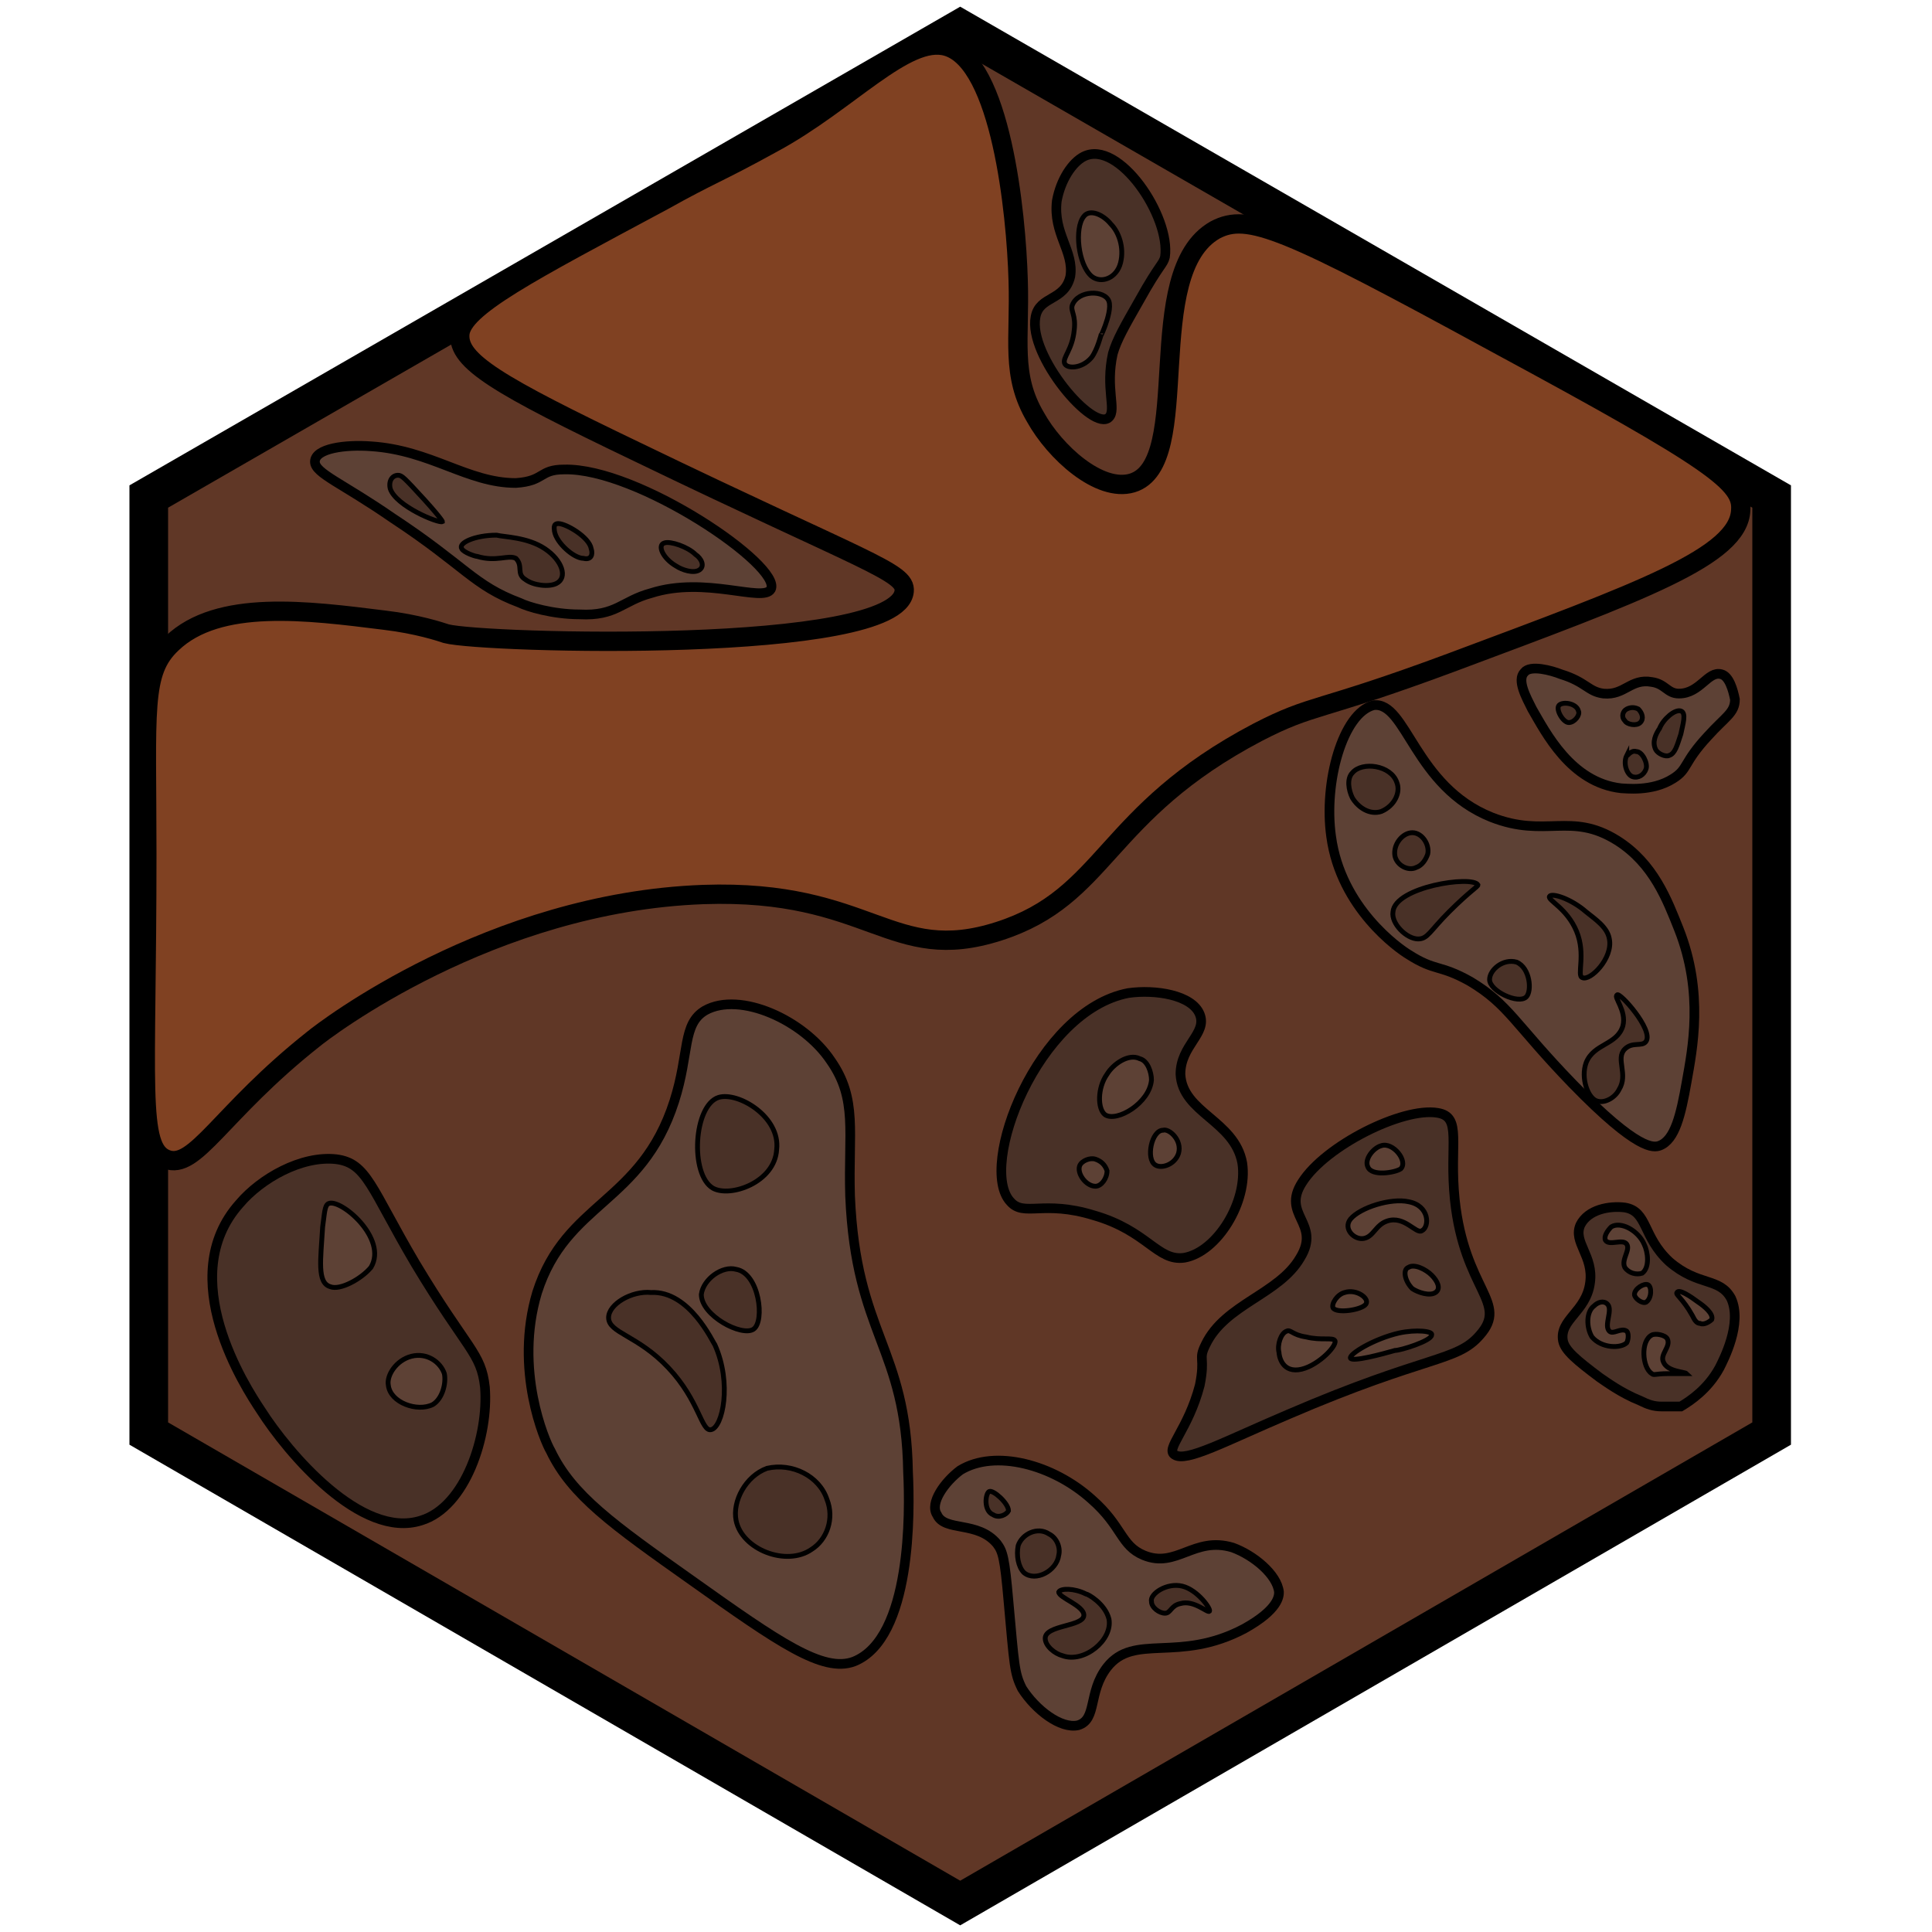
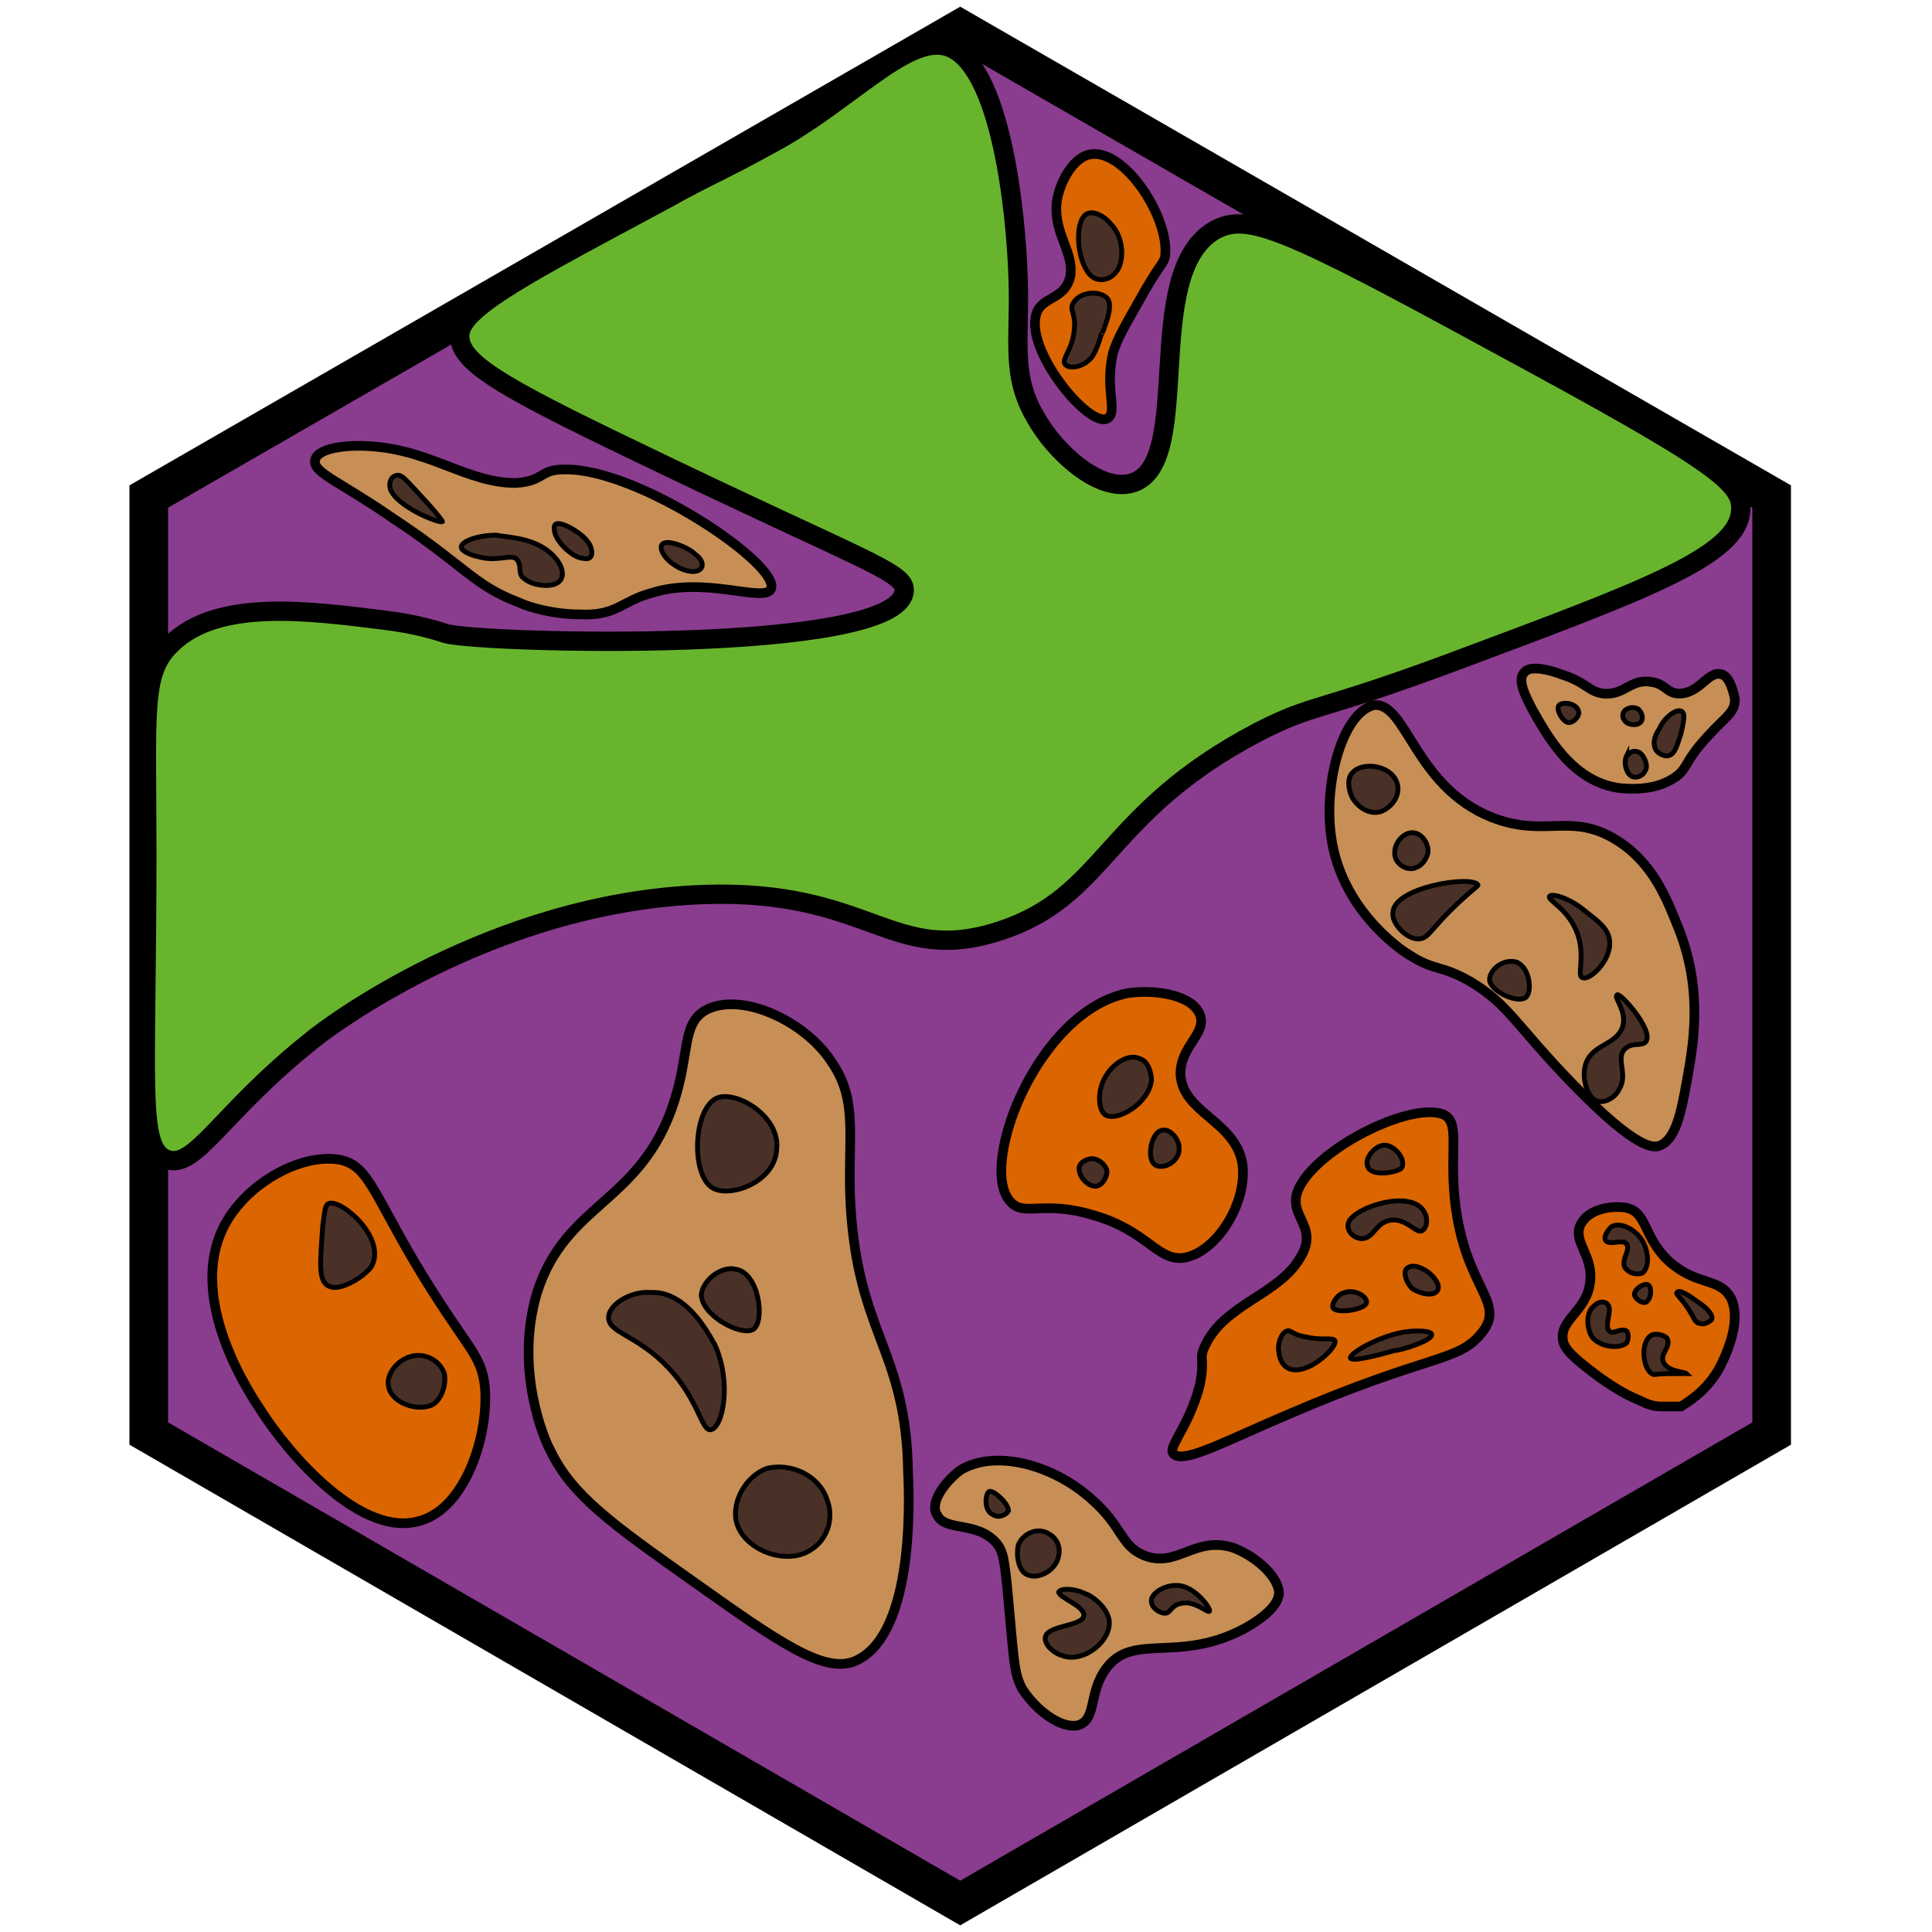
<svg xmlns="http://www.w3.org/2000/svg" version="1.1" id="Ebene_2_00000126308112139821010380000011903406711838980787_" x="0px" y="0px" viewBox="0 0 100 100" style="enable-background:new 0 0 100 100;" xml:space="preserve">
-   <style type="text/css">
- 	.st0{fill:#603726;stroke:#000000;stroke-width:2;stroke-miterlimit:10;}
- 	.st1{fill:#804122;stroke:#000000;stroke-miterlimit:10;}
- 	.st2{fill:#493127;stroke:#000000;stroke-width:0.5;stroke-miterlimit:10;}
- 	.st3{fill:#5D4135;stroke:#000000;stroke-width:0.25;stroke-miterlimit:10;}
- 	.st4{fill:#5D4135;stroke:#000000;stroke-width:0.5;stroke-miterlimit:10;}
- 	.st5{fill:#493127;stroke:#000000;stroke-width:0.25;stroke-miterlimit:10;}
- 	.st6{fill:none;stroke:#000000;stroke-width:0.25;stroke-miterlimit:10;}
- </style>
+   <style type="text/css">	.st0{fill:#8A3C8F;stroke:#000000;stroke-width:2;stroke-miterlimit:10;}	.st1{fill:#69B42D;stroke:#000000;stroke-miterlimit:10;}	.st2{fill:#DB6500;stroke:#000000;stroke-width:0.5;stroke-miterlimit:10;}	.st3{fill:#493127;stroke:#000000;stroke-width:0.25;stroke-miterlimit:10;}	.st4{fill:#C78F55;stroke:#000000;stroke-width:0.5;stroke-miterlimit:10;}	.st5{fill:#493127;stroke:#000000;stroke-width:0.25;stroke-miterlimit:10;}	.st6{fill:none;stroke:#000000;stroke-width:0.25;stroke-miterlimit:10;}</style>
  <polygon class="st0" points="7.7,74.2 49.7,98.5 91.7,74.2 91.7,25.7 49.7,1.5 7.7,25.7 " />
-   <path class="st1" d="M34.3,10.4c-6.9,3.7-10.4,5.5-10.5,6.9c-0.1,1.4,1.9,2.6,9.2,6.1c11.8,5.7,13.9,6.2,13.8,7.2  c-0.3,3.3-21.8,2.7-23.7,2.2c-0.3-0.1-1.5-0.5-3.2-0.7c-4-0.5-8.6-1.1-11,1.2c-1.6,1.5-1.3,3.4-1.3,10.9c0,12-0.5,15.2,1,15.8  c1.5,0.6,2.8-2.4,7.6-6.2c0.6-0.5,9.2-7.1,20.2-7.5c8.7-0.3,9.7,3.7,15.3,1.9c5.6-1.8,5.4-6.1,13.4-10.3c2.9-1.5,3-1,10-3.6  c9.9-3.7,14.9-5.5,15-7.9c0.1-1.4-1.3-2.5-12.6-8.6c-11-6-12.9-6.8-14.6-5.9C59,14.1,61.9,24,58.6,25c-1.7,0.5-4-1.6-5-3.4  c-1.3-2.2-0.8-4-0.9-7.1C52.6,11,51.8,3.2,49,2.4c-2.1-0.6-5.1,2.9-9,5C37.1,9,36.8,9,34.3,10.4z" />
+   <path class="st1" d="M34.3,10.4c-6.9,3.7-10.4,5.5-10.5,6.9c-0.1,1.4,1.9,2.6,9.2,6.1c11.8,5.7,13.9,6.2,13.8,7.2 c-0.3,3.3-21.8,2.7-23.7,2.2c-0.3-0.1-1.5-0.5-3.2-0.7c-4-0.5-8.6-1.1-11,1.2c-1.6,1.5-1.3,3.4-1.3,10.9c0,12-0.5,15.2,1,15.8 c1.5,0.6,2.8-2.4,7.6-6.2c0.6-0.5,9.2-7.1,20.2-7.5c8.7-0.3,9.7,3.7,15.3,1.9c5.6-1.8,5.4-6.1,13.4-10.3c2.9-1.5,3-1,10-3.6 c9.9-3.7,14.9-5.5,15-7.9c0.1-1.4-1.3-2.5-12.6-8.6c-11-6-12.9-6.8-14.6-5.9C59,14.1,61.9,24,58.6,25c-1.7,0.5-4-1.6-5-3.4 c-1.3-2.2-0.8-4-0.9-7.1C52.6,11,51.8,3.2,49,2.4c-2.1-0.6-5.1,2.9-9,5C37.1,9,36.8,9,34.3,10.4z" />
  <g>
-     <path class="st2" d="M89,70.8c0.2-0.4,1.2-2.3,0.6-3.6c-0.6-1.1-1.7-0.6-3.2-1.9c-1.4-1.3-1.1-2.6-2.3-2.8   c-0.8-0.1-1.9,0.1-2.3,0.9c-0.4,0.9,0.7,1.6,0.5,3c-0.2,1.5-1.6,1.9-1.4,3c0.1,0.5,0.7,1,1.9,1.9c0.3,0.2,1.1,0.8,2.1,1.2   c0.4,0.2,0.7,0.3,1.1,0.3c0.4,0,0.8,0,1,0C87.5,72.5,88.4,71.9,89,70.8z" />
-     <path class="st3" d="M86.1,70.5c-0.2-0.4,0.4-0.8,0.2-1.2c-0.1-0.2-0.6-0.3-0.8-0.2c-0.6,0.3-0.5,1.7,0,2c0.1,0.1,0.2,0,0.8,0   c0.6,0,1,0,1,0C87.2,71,86.3,71,86.1,70.5z" />
-     <path class="st3" d="M87.9,67.4c-0.4-0.3-1-0.7-1.1-0.5c-0.1,0.1,0.3,0.3,0.8,1.2c0.1,0.2,0.2,0.4,0.4,0.4c0.2,0.1,0.5-0.1,0.6-0.2   C88.7,68,88.2,67.6,87.9,67.4z" />
-     <path class="st3" d="M82.4,69.2c-0.3-0.5-0.3-1.3,0.1-1.6c0.2-0.2,0.5-0.3,0.7-0.1c0.3,0.3-0.2,1.1,0.1,1.4c0.2,0.2,0.6-0.2,0.9,0   c0.1,0.1,0.1,0.4,0,0.6C83.9,69.8,82.9,69.8,82.4,69.2z" />
+     <path class="st2" d="M89,70.8c0.2-0.4,1.2-2.3,0.6-3.6c-0.6-1.1-1.7-0.6-3.2-1.9c-1.4-1.3-1.1-2.6-2.3-2.8  c-0.8-0.1-1.9,0.1-2.3,0.9c-0.4,0.9,0.7,1.6,0.5,3c-0.2,1.5-1.6,1.9-1.4,3c0.1,0.5,0.7,1,1.9,1.9c0.3,0.2,1.1,0.8,2.1,1.2  c0.4,0.2,0.7,0.3,1.1,0.3c0.4,0,0.8,0,1,0C87.5,72.5,88.4,71.9,89,70.8z" />
+     <path class="st3" d="M86.1,70.5c-0.2-0.4,0.4-0.8,0.2-1.2c-0.1-0.2-0.6-0.3-0.8-0.2c-0.6,0.3-0.5,1.7,0,2c0.1,0.1,0.2,0,0.8,0  c0.6,0,1,0,1,0C87.2,71,86.3,71,86.1,70.5z" />
+     <path class="st3" d="M87.9,67.4c-0.4-0.3-1-0.7-1.1-0.5c-0.1,0.1,0.3,0.3,0.8,1.2c0.1,0.2,0.2,0.4,0.4,0.4c0.2,0.1,0.5-0.1,0.6-0.2  C88.7,68,88.2,67.6,87.9,67.4z" />
+     <path class="st3" d="M82.4,69.2c-0.3-0.5-0.3-1.3,0.1-1.6c0.2-0.2,0.5-0.3,0.7-0.1c0.3,0.3-0.2,1.1,0.1,1.4c0.2,0.2,0.6-0.2,0.9,0  c0.1,0.1,0.1,0.4,0,0.6C83.9,69.8,82.9,69.8,82.4,69.2z" />
    <path class="st3" d="M85.3,66.5c-0.2-0.1-0.7,0.2-0.7,0.5c0,0.2,0.4,0.5,0.6,0.4C85.5,67.2,85.5,66.6,85.3,66.5z" />
-     <path class="st3" d="M85.1,64.4c-0.3-0.7-1.2-1.2-1.7-0.9c-0.2,0.2-0.4,0.5-0.3,0.7c0.2,0.3,0.9-0.1,1.1,0.2   c0.2,0.3-0.3,0.8-0.1,1.2c0.2,0.3,0.6,0.4,0.9,0.3C85.4,65.6,85.3,64.8,85.1,64.4z" />
+     <path class="st3" d="M85.1,64.4c-0.3-0.7-1.2-1.2-1.7-0.9c-0.2,0.2-0.4,0.5-0.3,0.7c0.2,0.3,0.9-0.1,1.1,0.2  c0.2,0.3-0.3,0.8-0.1,1.2c0.2,0.3,0.6,0.4,0.9,0.3C85.4,65.6,85.3,64.8,85.1,64.4z" />
  </g>
  <g>
-     <path class="st4" d="M59.2,80.5c-1.2-0.5-1.1-1.5-2.7-2.9c-2-1.8-5-2.6-6.8-1.5c-0.8,0.6-1.6,1.7-1.2,2.3c0.4,0.9,2.1,0.3,3.1,1.5   c0.3,0.4,0.4,0.7,0.6,3c0.3,3.3,0.3,3.7,0.7,4.5c0.7,1.1,2,2.1,2.9,1.9c1-0.3,0.5-1.7,1.5-3c1.4-1.8,3.7-0.2,7.1-2   c1.8-1,1.8-1.7,1.8-1.9c-0.1-0.9-1.3-1.9-2.4-2.3C61.8,79.5,60.9,81.2,59.2,80.5z" />
-     <path class="st5" d="M61.1,83c0.7-0.2,1.4,0.5,1.5,0.4c0.1-0.1-0.6-1.1-1.4-1.3c-0.8-0.2-1.7,0.4-1.6,0.8c0,0.3,0.4,0.6,0.7,0.6   C60.6,83.5,60.6,83.1,61.1,83z" />
-     <path class="st5" d="M54.8,82.4c0,0.3,1.3,0.7,1.3,1.2c0,0.6-2,0.5-2,1.2c0,0.4,0.5,0.8,0.9,0.9c1.1,0.4,2.6-0.8,2.4-1.9   c-0.2-0.8-1.1-1.3-1.2-1.3C55.6,82.2,54.9,82.2,54.8,82.4z" />
-     <path class="st5" d="M54.3,79.4c-0.6-0.4-1.4,0-1.6,0.6c-0.1,0.5,0,1.1,0.3,1.4c0.6,0.5,1.7-0.1,1.8-0.9   C54.9,80.1,54.7,79.6,54.3,79.4z" />
+     <path class="st4" d="M59.2,80.5c-1.2-0.5-1.1-1.5-2.7-2.9c-2-1.8-5-2.6-6.8-1.5c-0.8,0.6-1.6,1.7-1.2,2.3c0.4,0.9,2.1,0.3,3.1,1.5  c0.3,0.4,0.4,0.7,0.6,3c0.3,3.3,0.3,3.7,0.7,4.5c0.7,1.1,2,2.1,2.9,1.9c1-0.3,0.5-1.7,1.5-3c1.4-1.8,3.7-0.2,7.1-2  c1.8-1,1.8-1.7,1.8-1.9c-0.1-0.9-1.3-1.9-2.4-2.3C61.8,79.5,60.9,81.2,59.2,80.5z" />
+     <path class="st5" d="M61.1,83c0.7-0.2,1.4,0.5,1.5,0.4c0.1-0.1-0.6-1.1-1.4-1.3c-0.8-0.2-1.7,0.4-1.6,0.8c0,0.3,0.4,0.6,0.7,0.6  C60.6,83.5,60.6,83.1,61.1,83z" />
+     <path class="st5" d="M54.8,82.4c0,0.3,1.3,0.7,1.3,1.2c0,0.6-2,0.5-2,1.2c0,0.4,0.5,0.8,0.9,0.9c1.1,0.4,2.6-0.8,2.4-1.9  c-0.2-0.8-1.1-1.3-1.2-1.3C55.6,82.2,54.9,82.2,54.8,82.4z" />
+     <path class="st5" d="M54.3,79.4c-0.6-0.4-1.4,0-1.6,0.6c-0.1,0.5,0,1.1,0.3,1.4c0.6,0.5,1.7-0.1,1.8-0.9  C54.9,80.1,54.7,79.6,54.3,79.4z" />
    <path class="st5" d="M51.2,77.2c-0.2,0.1-0.3,1,0.2,1.2c0.3,0.2,0.7,0,0.8-0.2C52.2,77.8,51.4,77.1,51.2,77.2z" />
  </g>
  <g>
-     <path class="st4" d="M33.7,30.7c2.8-0.9,5.8,0.5,6.2-0.2c0.6-1.2-6.9-6.3-10.7-6.2c-1.3,0-1,0.6-2.5,0.7c-2.5,0-4.4-1.7-7.5-1.9   c-1.3-0.1-2.9,0.1-2.9,0.8c0,0.6,1.4,1.1,4,2.9c3.8,2.5,4.2,3.5,6.6,4.4c0.4,0.2,1.7,0.6,3.1,0.6C31.9,31.9,32.2,31.1,33.7,30.7z" />
-     <path class="st5" d="M27.2,30c0.4,0.3,1.2,0.4,1.6,0.2c0.6-0.3,0.3-1.2-0.6-1.8c-0.9-0.6-2.1-0.6-2.5-0.7c-1.1,0-2,0.4-1.8,0.7   c0.1,0.2,0.7,0.4,0.8,0.4c1,0.3,1.6-0.1,2,0.1C27.1,29.3,26.7,29.7,27.2,30z" />
-     <path class="st5" d="M30.2,28.9c-0.5,0-1.4-0.8-1.5-1.4c0-0.1-0.1-0.4,0.2-0.4c0.4,0,1.6,0.7,1.7,1.3C30.7,28.7,30.6,29,30.2,28.9z   " />
-     <path class="st5" d="M36.2,29.5c0.3-0.2,0.1-0.6-0.2-0.8c-0.4-0.4-1.3-0.7-1.6-0.6c-0.4,0.1-0.1,0.8,0.6,1.2   C35.3,29.5,35.9,29.7,36.2,29.5z" />
-     <path class="st5" d="M22,25.9c-1.1-1.2-1.2-1.3-1.4-1.3c-0.3,0-0.5,0.3-0.4,0.7c0.3,0.9,2.5,1.8,2.7,1.7C22.9,27,22.9,26.9,22,25.9   z" />
+     <path class="st4" d="M33.7,30.7c2.8-0.9,5.8,0.5,6.2-0.2c0.6-1.2-6.9-6.3-10.7-6.2c-1.3,0-1,0.6-2.5,0.7c-2.5,0-4.4-1.7-7.5-1.9  c-1.3-0.1-2.9,0.1-2.9,0.8c0,0.6,1.4,1.1,4,2.9c3.8,2.5,4.2,3.5,6.6,4.4c0.4,0.2,1.7,0.6,3.1,0.6C31.9,31.9,32.2,31.1,33.7,30.7z" />
+     <path class="st5" d="M27.2,30c0.4,0.3,1.2,0.4,1.6,0.2c0.6-0.3,0.3-1.2-0.6-1.8c-0.9-0.6-2.1-0.6-2.5-0.7c-1.1,0-2,0.4-1.8,0.7  c0.1,0.2,0.7,0.4,0.8,0.4c1,0.3,1.6-0.1,2,0.1C27.1,29.3,26.7,29.7,27.2,30z" />
+     <path class="st5" d="M30.2,28.9c-0.5,0-1.4-0.8-1.5-1.4c0-0.1-0.1-0.4,0.2-0.4c0.4,0,1.6,0.7,1.7,1.3C30.7,28.7,30.6,29,30.2,28.9z  " />
+     <path class="st5" d="M36.2,29.5c0.3-0.2,0.1-0.6-0.2-0.8c-0.4-0.4-1.3-0.7-1.6-0.6c-0.4,0.1-0.1,0.8,0.6,1.2  C35.3,29.5,35.9,29.7,36.2,29.5z" />
+     <path class="st5" d="M22,25.9c-1.1-1.2-1.2-1.3-1.4-1.3c-0.3,0-0.5,0.3-0.4,0.7c0.3,0.9,2.5,1.8,2.7,1.7C22.9,27,22.9,26.9,22,25.9  z" />
  </g>
  <path class="st6" d="M54.1,76.7" />
  <g>
-     <path class="st4" d="M68.9,43.3c0.5,3.7,3.5,5.8,4,6.1c1.4,0.9,1.6,0.5,3.2,1.4c2,1.2,2.3,2.2,5.3,5.3c3.4,3.5,4.2,3.3,4.5,3.2   c0.8-0.3,1.1-1.6,1.4-3.3c0.3-1.7,0.9-4.6-0.4-7.9c-0.6-1.5-1.3-3.4-3.2-4.6c-2.4-1.5-3.7-0.1-6.5-1.2c-4-1.6-4.4-6-6.1-5.8   C69.5,36.9,68.5,40.5,68.9,43.3z" />
-     <path class="st5" d="M80.2,46.4c-0.1,0.2,0.9,0.6,1.4,1.8c0.5,1.2,0,2.3,0.3,2.4c0.4,0.2,1.6-1,1.4-2c-0.1-0.6-0.7-1-1.2-1.4   C81.3,46.5,80.3,46.2,80.2,46.4z" />
-     <path class="st5" d="M72.1,47.2c-0.1,0.6,0.7,1.4,1.3,1.4c0.5,0,0.6-0.4,1.6-1.4c1.1-1.1,1.5-1.3,1.5-1.4   C76.2,45.3,72.2,45.9,72.1,47.2z" />
-     <path class="st5" d="M73.1,43.1c-0.5,0-1,0.6-0.9,1.2c0.1,0.5,0.7,0.8,1.1,0.6c0.3-0.1,0.5-0.4,0.6-0.7   C74,43.7,73.6,43.1,73.1,43.1z" />
-     <path class="st5" d="M72.3,40.5C72,39.6,70.5,39.4,70,40c-0.3,0.3-0.2,0.9,0,1.3c0.3,0.5,0.9,0.9,1.5,0.7   C72.2,41.7,72.5,41,72.3,40.5z" />
+     <path class="st4" d="M68.9,43.3c0.5,3.7,3.5,5.8,4,6.1c1.4,0.9,1.6,0.5,3.2,1.4c2,1.2,2.3,2.2,5.3,5.3c3.4,3.5,4.2,3.3,4.5,3.2  c0.8-0.3,1.1-1.6,1.4-3.3c0.3-1.7,0.9-4.6-0.4-7.9c-0.6-1.5-1.3-3.4-3.2-4.6c-2.4-1.5-3.7-0.1-6.5-1.2c-4-1.6-4.4-6-6.1-5.8  C69.5,36.9,68.5,40.5,68.9,43.3z" />
+     <path class="st5" d="M80.2,46.4c-0.1,0.2,0.9,0.6,1.4,1.8c0.5,1.2,0,2.3,0.3,2.4c0.4,0.2,1.6-1,1.4-2c-0.1-0.6-0.7-1-1.2-1.4  C81.3,46.5,80.3,46.2,80.2,46.4z" />
+     <path class="st5" d="M72.1,47.2c-0.1,0.6,0.7,1.4,1.3,1.4c0.5,0,0.6-0.4,1.6-1.4c1.1-1.1,1.5-1.3,1.5-1.4  C76.2,45.3,72.2,45.9,72.1,47.2z" />
+     <path class="st5" d="M73.1,43.1c-0.5,0-1,0.6-0.9,1.2c0.1,0.5,0.7,0.8,1.1,0.6c0.3-0.1,0.5-0.4,0.6-0.7  C74,43.7,73.6,43.1,73.1,43.1z" />
+     <path class="st5" d="M72.3,40.5C72,39.6,70.5,39.4,70,40c-0.3,0.3-0.2,0.9,0,1.3c0.3,0.5,0.9,0.9,1.5,0.7  C72.2,41.7,72.5,41,72.3,40.5z" />
    <path class="st5" d="M77.1,50.7c0,0.6,1.5,1.3,1.9,0.9c0.3-0.3,0.2-1.5-0.5-1.8C77.8,49.6,77.1,50.2,77.1,50.7z" />
-     <path class="st5" d="M85.2,53.9c-0.2,0.3-0.7,0-1.1,0.4c-0.5,0.5,0.2,1.3-0.3,2.1c-0.2,0.4-0.7,0.7-1.1,0.6c-0.5-0.1-0.9-1.2-0.6-2   c0.4-1,1.6-0.9,1.9-1.9c0.2-0.8-0.5-1.5-0.3-1.6C83.8,51.3,85.6,53.3,85.2,53.9z" />
+     <path class="st5" d="M85.2,53.9c-0.2,0.3-0.7,0-1.1,0.4c-0.5,0.5,0.2,1.3-0.3,2.1c-0.2,0.4-0.7,0.7-1.1,0.6c-0.5-0.1-0.9-1.2-0.6-2  c0.4-1,1.6-0.9,1.9-1.9c0.2-0.8-0.5-1.5-0.3-1.6C83.8,51.3,85.6,53.3,85.2,53.9z" />
  </g>
  <g>
-     <path class="st2" d="M25.1,71.8c-0.2-1.8-0.9-1.9-3.6-6.4c-2.3-3.9-2.5-5.2-4.1-5.4c-1.8-0.2-3.9,1-5,2.3C9,66.1,12.7,71.8,13.5,73   c1.4,2.2,5.2,6.7,8.3,5.7C24.1,78,25.3,74.3,25.1,71.8z" />
-     <path class="st3" d="M23,71.1c-0.2-0.6-0.9-1.1-1.7-0.9c-0.8,0.2-1.3,1-1.2,1.5c0.1,0.9,1.5,1.4,2.3,1C22.9,72.4,23.1,71.6,23,71.1   z" />
-     <path class="st3" d="M19.2,65.6c0.9-1.5-1.6-3.6-2.2-3.3c-0.2,0.1-0.2,0.5-0.3,1.2c-0.1,1.7-0.3,2.9,0.4,3.1   C17.6,66.8,18.7,66.2,19.2,65.6z" />
+     <path class="st2" d="M25.1,71.8c-0.2-1.8-0.9-1.9-3.6-6.4c-2.3-3.9-2.5-5.2-4.1-5.4c-1.8-0.2-3.9,1-5,2.3C9,66.1,12.7,71.8,13.5,73  c1.4,2.2,5.2,6.7,8.3,5.7C24.1,78,25.3,74.3,25.1,71.8z" />
+     <path class="st3" d="M23,71.1c-0.2-0.6-0.9-1.1-1.7-0.9c-0.8,0.2-1.3,1-1.2,1.5c0.1,0.9,1.5,1.4,2.3,1C22.9,72.4,23.1,71.6,23,71.1  z" />
+     <path class="st3" d="M19.2,65.6c0.9-1.5-1.6-3.6-2.2-3.3c-0.2,0.1-0.2,0.5-0.3,1.2c-0.1,1.7-0.3,2.9,0.4,3.1  C17.6,66.8,18.7,66.2,19.2,65.6z" />
  </g>
  <g>
-     <path class="st2" d="M55.4,14.3c-0.3,1.3-1.6,1-1.8,2.1c-0.4,2,3,6,3.8,5.2c0.4-0.4-0.2-1.5,0.2-3.3c0.2-0.7,0.6-1.4,1.4-2.8   c1-1.8,1.2-1.8,1.3-2.2c0.3-2.1-2.4-6.1-4.2-5.2c-0.6,0.3-1.2,1.2-1.4,2.3C54.5,12.1,55.6,13,55.4,14.3z" />
-     <path class="st3" d="M56.5,14.3c0.5,0.4,1.3,0.1,1.5-0.7c0.2-0.8-0.1-1.6-0.5-2c-0.4-0.5-1.1-0.8-1.4-0.4   C55.6,11.8,55.8,13.7,56.5,14.3z" />
-     <path class="st3" d="M55.6,17.1c-0.1,1-0.6,1.4-0.5,1.7c0.1,0.3,0.9,0.3,1.4-0.3c0.3-0.4,0.5-1.2,0.5-1.2l0,0   c-0.2,0.5,0.6-1.1,0.4-1.7c-0.2-0.6-1.6-0.6-1.9,0.2C55.4,16.1,55.7,16.3,55.6,17.1z" />
+     <path class="st2" d="M55.4,14.3c-0.3,1.3-1.6,1-1.8,2.1c-0.4,2,3,6,3.8,5.2c0.4-0.4-0.2-1.5,0.2-3.3c0.2-0.7,0.6-1.4,1.4-2.8  c1-1.8,1.2-1.8,1.3-2.2c0.3-2.1-2.4-6.1-4.2-5.2c-0.6,0.3-1.2,1.2-1.4,2.3C54.5,12.1,55.6,13,55.4,14.3z" />
+     <path class="st3" d="M56.5,14.3c0.5,0.4,1.3,0.1,1.5-0.7c0.2-0.8-0.1-1.6-0.5-2c-0.4-0.5-1.1-0.8-1.4-0.4  C55.6,11.8,55.8,13.7,56.5,14.3z" />
+     <path class="st3" d="M55.6,17.1c-0.1,1-0.6,1.4-0.5,1.7c0.1,0.3,0.9,0.3,1.4-0.3c0.3-0.4,0.5-1.2,0.5-1.2l0,0  c-0.2,0.5,0.6-1.1,0.4-1.7c-0.2-0.6-1.6-0.6-1.9,0.2C55.4,16.1,55.7,16.3,55.6,17.1z" />
  </g>
  <g>
-     <path class="st4" d="M36.5,52.3c-1.2,0.7-0.8,2.2-1.6,4.7c-1.7,5.3-5.6,5.2-7.1,9.9c-1.2,4,0.4,7.7,0.7,8.2   c1.1,2.3,3.2,3.8,7.3,6.7c4.5,3.2,6.8,4.8,8.4,4.2c3-1.2,2.9-7.8,2.8-9.8c-0.1-6.5-2.7-7.1-3-14.3c-0.1-3.3,0.4-5-1-7   C41.6,52.8,38.3,51.3,36.5,52.3z" />
+     <path class="st4" d="M36.5,52.3c-1.2,0.7-0.8,2.2-1.6,4.7c-1.7,5.3-5.6,5.2-7.1,9.9c-1.2,4,0.4,7.7,0.7,8.2  c1.1,2.3,3.2,3.8,7.3,6.7c4.5,3.2,6.8,4.8,8.4,4.2c3-1.2,2.9-7.8,2.8-9.8c-0.1-6.5-2.7-7.1-3-14.3c-0.1-3.3,0.4-5-1-7  C41.6,52.8,38.3,51.3,36.5,52.3z" />
    <path class="st5" d="M36.9,61.5c0.9,0.5,3.2-0.3,3.3-2c0.2-1.7-2-3-3-2.7C35.9,57.2,35.7,60.8,36.9,61.5z" />
    <path class="st5" d="M39,68.8c0.6-0.4,0.3-2.9-0.9-3.1c-0.7-0.2-1.7,0.5-1.8,1.3C36.3,68.1,38.4,69.2,39,68.8z" />
-     <path class="st5" d="M31.5,68.2c0,0.8,1.5,0.9,3.1,2.6c1.6,1.7,1.7,3.3,2.2,3.2c0.6-0.1,1.1-2.4,0.2-4.4c-0.1-0.1-1.3-2.8-3.3-2.7   C32.7,66.8,31.5,67.5,31.5,68.2z" />
-     <path class="st5" d="M38.1,78.7c0.3,1.5,2.6,2.4,3.9,1.5c0.8-0.5,1.2-1.6,0.8-2.6c-0.4-1.2-1.8-1.9-3.1-1.6   C38.6,76.4,37.9,77.7,38.1,78.7z" />
+     <path class="st5" d="M31.5,68.2c0,0.8,1.5,0.9,3.1,2.6c1.6,1.7,1.7,3.3,2.2,3.2c0.6-0.1,1.1-2.4,0.2-4.4c-0.1-0.1-1.3-2.8-3.3-2.7  C32.7,66.8,31.5,67.5,31.5,68.2z" />
+     <path class="st5" d="M38.1,78.7c0.3,1.5,2.6,2.4,3.9,1.5c0.8-0.5,1.2-1.6,0.8-2.6c-0.4-1.2-1.8-1.9-3.1-1.6  C38.6,76.4,37.9,77.7,38.1,78.7z" />
  </g>
  <g>
-     <path class="st4" d="M89.1,34.9c-0.7-0.2-1.1,1-2.2,1c-0.6,0-0.7-0.5-1.4-0.6c-1.1-0.2-1.4,0.7-2.5,0.6c-0.8-0.1-0.9-0.6-2.2-1   c-0.5-0.2-1.6-0.5-1.9-0.1c-0.4,0.4,0.1,1.3,0.4,1.9c0.7,1.2,2,3.8,4.6,4.1c0.2,0,1.6,0.2,2.7-0.5c0.8-0.5,0.5-0.8,1.8-2.2   c0.9-1,1.4-1.2,1.4-1.9C89.7,35.7,89.5,35,89.1,34.9z" />
-     <path class="st5" d="M85.9,37.7c-0.2,0.3-0.4,0.7-0.2,1.1c0.1,0.2,0.5,0.4,0.7,0.3c0.3-0.1,0.4-0.5,0.6-1.1c0.1-0.5,0.3-1.1,0-1.2   C86.7,36.7,86.1,37.2,85.9,37.7z" />
-     <path class="st5" d="M84.2,36.7c0.2-0.1,0.4-0.1,0.6,0c0.2,0.2,0.3,0.5,0.1,0.7c-0.2,0.2-0.7,0.1-0.8-0.1   C83.9,37.1,84,36.8,84.2,36.7z" />
+     <path class="st4" d="M89.1,34.9c-0.7-0.2-1.1,1-2.2,1c-0.6,0-0.7-0.5-1.4-0.6c-1.1-0.2-1.4,0.7-2.5,0.6c-0.8-0.1-0.9-0.6-2.2-1  c-0.5-0.2-1.6-0.5-1.9-0.1c-0.4,0.4,0.1,1.3,0.4,1.9c0.7,1.2,2,3.8,4.6,4.1c0.2,0,1.6,0.2,2.7-0.5c0.8-0.5,0.5-0.8,1.8-2.2  c0.9-1,1.4-1.2,1.4-1.9C89.7,35.7,89.5,35,89.1,34.9z" />
+     <path class="st5" d="M85.9,37.7c-0.2,0.3-0.4,0.7-0.2,1.1c0.1,0.2,0.5,0.4,0.7,0.3c0.3-0.1,0.4-0.5,0.6-1.1c0.1-0.5,0.3-1.1,0-1.2  C86.7,36.7,86.1,37.2,85.9,37.7z" />
+     <path class="st5" d="M84.2,36.7c0.2-0.1,0.4-0.1,0.6,0c0.2,0.2,0.3,0.5,0.1,0.7c-0.2,0.2-0.7,0.1-0.8-0.1  C83.9,37.1,84,36.8,84.2,36.7z" />
    <path class="st5" d="M80.7,36.5c-0.2,0.2,0.2,0.9,0.5,0.9c0.3,0,0.6-0.4,0.5-0.6C81.6,36.4,80.9,36.3,80.7,36.5z" />
-     <path class="st5" d="M84.7,38.9c0.3,0,0.6,0.6,0.5,0.9c-0.1,0.3-0.4,0.5-0.7,0.4c-0.3-0.1-0.5-0.7-0.3-1.1   C84.2,39.2,84.4,38.8,84.7,38.9z" />
+     <path class="st5" d="M84.7,38.9c0.3,0,0.6,0.6,0.5,0.9c-0.1,0.3-0.4,0.5-0.7,0.4c-0.3-0.1-0.5-0.7-0.3-1.1  C84.2,39.2,84.4,38.8,84.7,38.9z" />
  </g>
  <g>
-     <path class="st2" d="M75.3,62.1c-0.3-2.9,0.4-4.3-0.9-4.5c-1.8-0.3-5.8,1.7-7,3.6c-1.1,1.7,1,2.1-0.1,3.9c-1.1,1.9-3.9,2.4-4.9,4.5   c-0.4,0.8,0,0.6-0.3,2.1c-0.6,2.3-1.8,3.3-1.3,3.6c0.6,0.4,2.6-0.7,5.9-2.1c7.2-3.1,8.7-2.7,9.9-4.1C78.1,67.4,75.8,66.8,75.3,62.1   z" />
-     <path class="st3" d="M72.2,69.9c-0.7,0.2-2.2,0.6-2.3,0.4c-0.1-0.2,1.2-1,2.5-1.3c0.9-0.2,1.8-0.1,1.7,0.1   C74.1,69.4,72.5,69.9,72.2,69.9z" />
+     <path class="st2" d="M75.3,62.1c-0.3-2.9,0.4-4.3-0.9-4.5c-1.8-0.3-5.8,1.7-7,3.6c-1.1,1.7,1,2.1-0.1,3.9c-1.1,1.9-3.9,2.4-4.9,4.5  c-0.4,0.8,0,0.6-0.3,2.1c-0.6,2.3-1.8,3.3-1.3,3.6c0.6,0.4,2.6-0.7,5.9-2.1c7.2-3.1,8.7-2.7,9.9-4.1C78.1,67.4,75.8,66.8,75.3,62.1  z" />
+     <path class="st3" d="M72.2,69.9c-0.7,0.2-2.2,0.6-2.3,0.4c-0.1-0.2,1.2-1,2.5-1.3c0.9-0.2,1.8-0.1,1.7,0.1  C74.1,69.4,72.5,69.9,72.2,69.9z" />
    <path class="st3" d="M69,67.7c-0.1-0.2,0.2-0.7,0.6-0.8c0.6-0.2,1.3,0.3,1.1,0.6C70.5,67.8,69.2,68,69,67.7z" />
-     <path class="st3" d="M67.2,70.9c-0.9,0.1-1-0.8-1-0.9c-0.1-0.4,0.1-1,0.4-1.1c0.2-0.1,0.3,0.2,1,0.3c0.8,0.2,1.4,0,1.5,0.2   C69.2,69.7,68.1,70.8,67.2,70.9z" />
+     <path class="st3" d="M67.2,70.9c-0.9,0.1-1-0.8-1-0.9c-0.1-0.4,0.1-1,0.4-1.1c0.2-0.1,0.3,0.2,1,0.3c0.8,0.2,1.4,0,1.5,0.2  C69.2,69.7,68.1,70.8,67.2,70.9z" />
    <path class="st3" d="M72.9,65.6c0.3-0.2,0.9,0.1,1.2,0.4c0.3,0.3,0.5,0.7,0.2,0.9s-0.9,0-1.2-0.2C72.7,66.3,72.6,65.7,72.9,65.6z" />
-     <path class="st3" d="M72.9,62.2c-0.9-0.2-2.5,0.3-3,0.9c-0.4,0.5,0.2,1.1,0.7,1c0.5-0.1,0.6-0.7,1.2-0.9c0.9-0.3,1.5,0.7,1.8,0.5   C74,63.5,74,62.4,72.9,62.2z" />
+     <path class="st3" d="M72.9,62.2c-0.9-0.2-2.5,0.3-3,0.9c-0.4,0.5,0.2,1.1,0.7,1c0.5-0.1,0.6-0.7,1.2-0.9c0.9-0.3,1.5,0.7,1.8,0.5  C74,63.5,74,62.4,72.9,62.2z" />
    <path class="st3" d="M71.5,59.3c-0.4,0.1-0.9,0.7-0.7,1.1c0.2,0.5,1.4,0.3,1.7,0.1C72.9,60.1,72.1,59.1,71.5,59.3z" />
  </g>
  <g>
-     <path class="st2" d="M52.3,62.2c0.7,0.8,1.7-0.1,4.3,0.7c2.8,0.8,3.3,2.4,4.7,2.2c1.7-0.3,3.3-2.9,3-4.9c-0.4-2.2-3.1-2.6-3.2-4.6   c0-1.5,1.4-2.1,1-3.1c-0.4-1-2.3-1.3-3.7-1.1C53.7,52.3,50.6,60.4,52.3,62.2z" />
-     <path class="st3" d="M59,54.8c-0.6-0.3-1.4,0.3-1.7,0.8c-0.5,0.7-0.5,1.8-0.1,2.1c0.6,0.4,2.3-0.6,2.4-1.8   C59.6,55.5,59.4,54.9,59,54.8z" />
-     <path class="st3" d="M56.7,60c-0.3-0.1-0.7,0.1-0.8,0.3c-0.2,0.4,0.3,1.1,0.8,1.1c0.3,0,0.6-0.4,0.6-0.8C57.2,60.3,57,60.1,56.7,60   z" />
+     <path class="st2" d="M52.3,62.2c0.7,0.8,1.7-0.1,4.3,0.7c2.8,0.8,3.3,2.4,4.7,2.2c1.7-0.3,3.3-2.9,3-4.9c-0.4-2.2-3.1-2.6-3.2-4.6  c0-1.5,1.4-2.1,1-3.1c-0.4-1-2.3-1.3-3.7-1.1C53.7,52.3,50.6,60.4,52.3,62.2z" />
+     <path class="st3" d="M59,54.8c-0.6-0.3-1.4,0.3-1.7,0.8c-0.5,0.7-0.5,1.8-0.1,2.1c0.6,0.4,2.3-0.6,2.4-1.8  C59.6,55.5,59.4,54.9,59,54.8z" />
+     <path class="st3" d="M56.7,60c-0.3-0.1-0.7,0.1-0.8,0.3c-0.2,0.4,0.3,1.1,0.8,1.1c0.3,0,0.6-0.4,0.6-0.8C57.2,60.3,57,60.1,56.7,60  z" />
    <path class="st3" d="M59.8,60.3c0.3,0.2,1,0,1.2-0.6c0.2-0.7-0.5-1.3-0.8-1.2C59.6,58.5,59.3,60,59.8,60.3z" />
  </g>
</svg>
